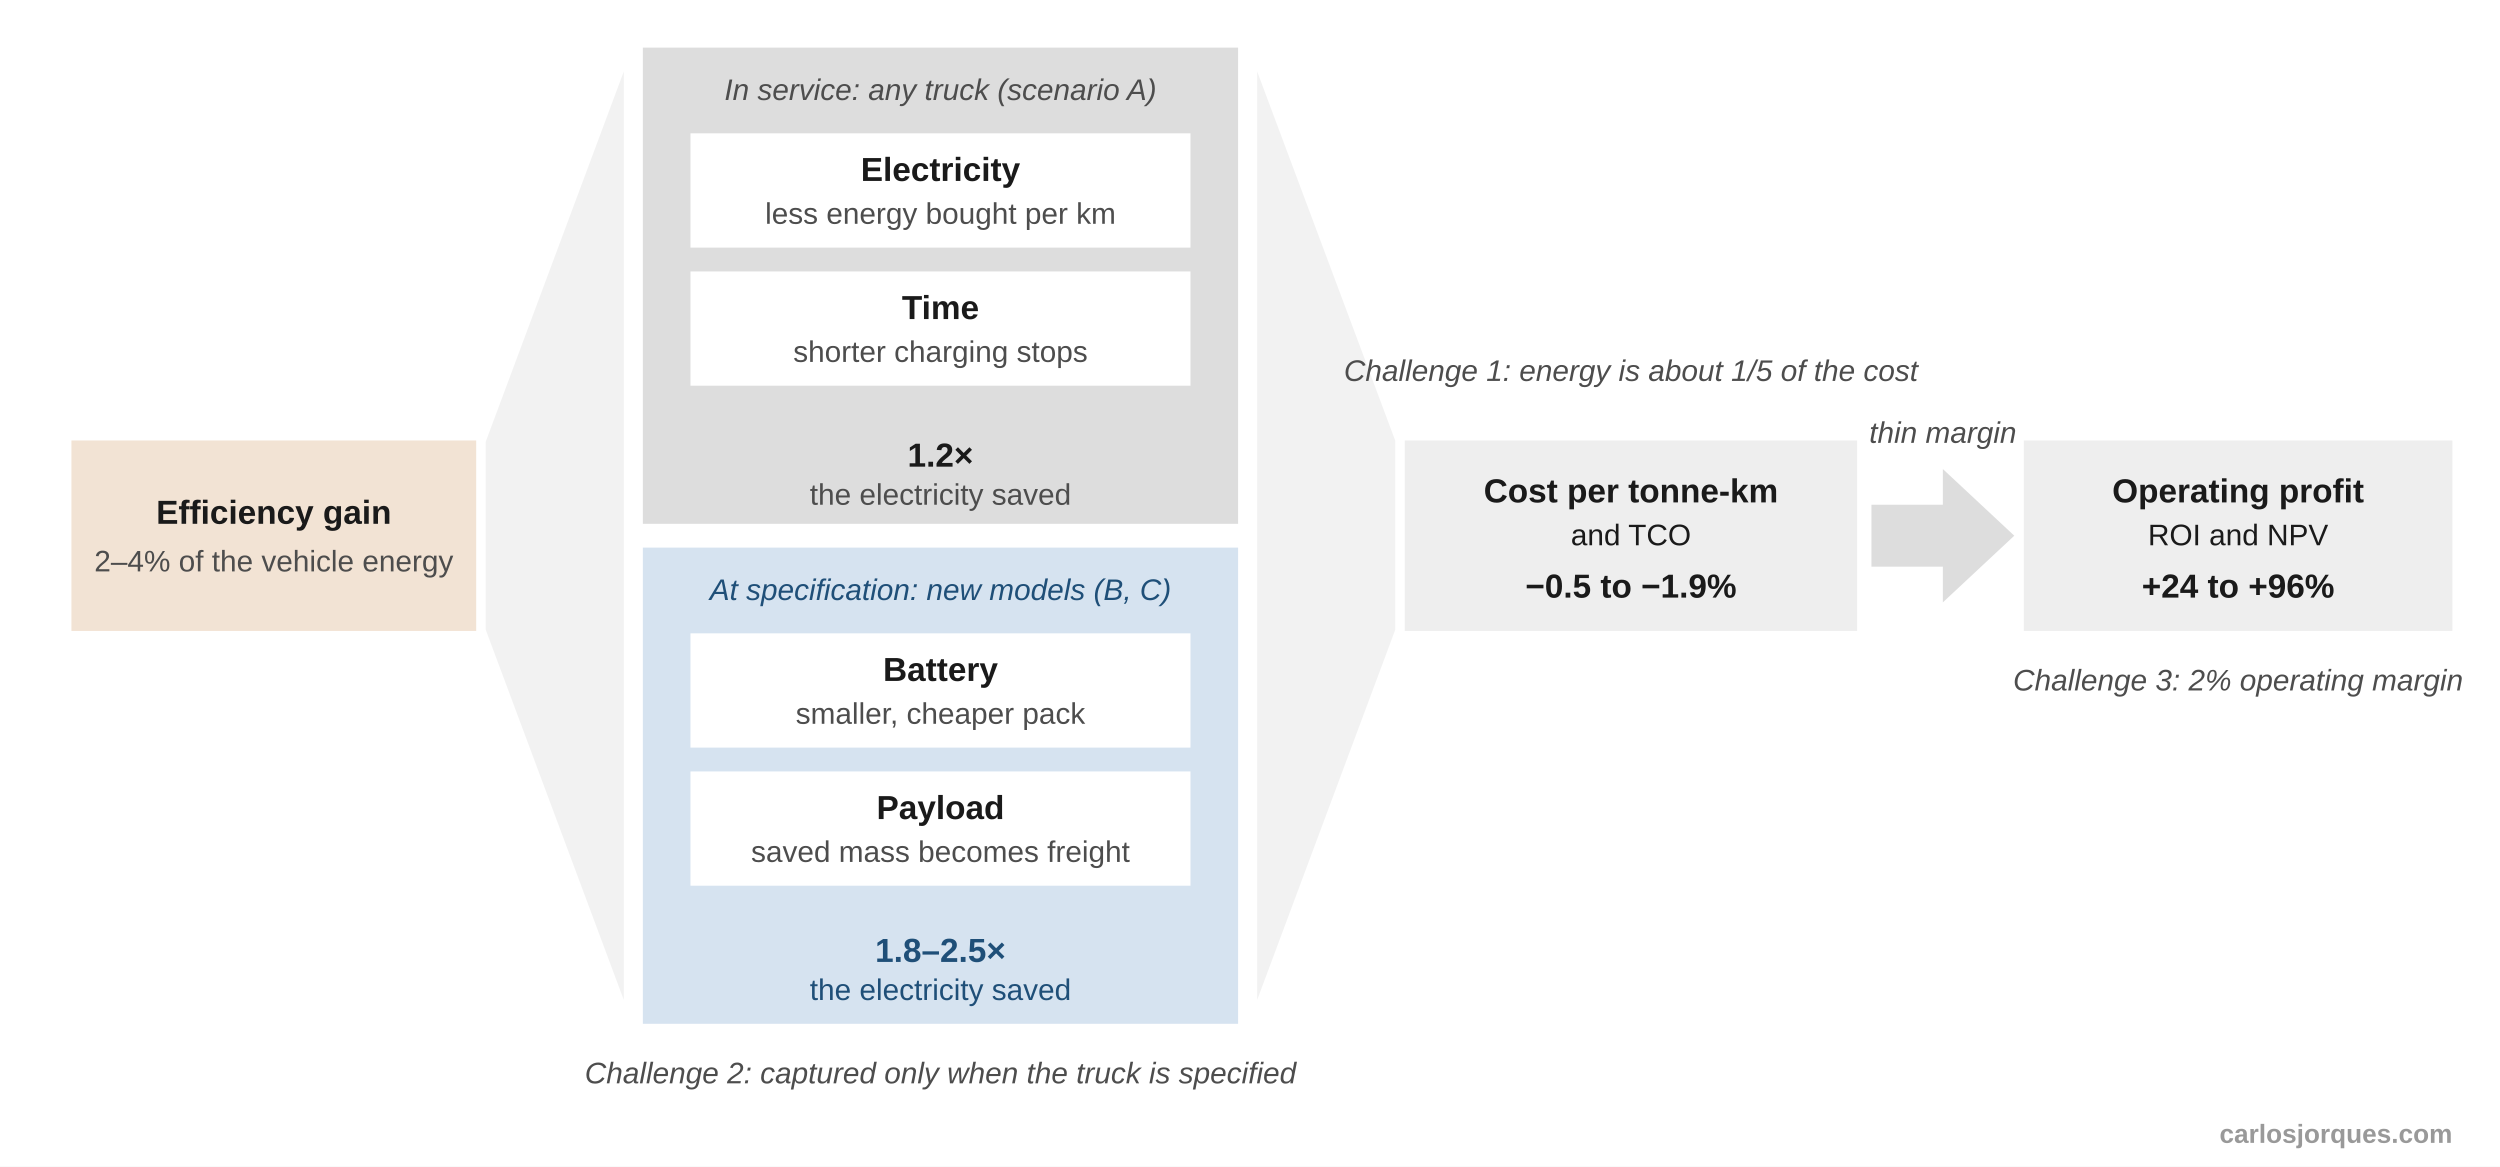
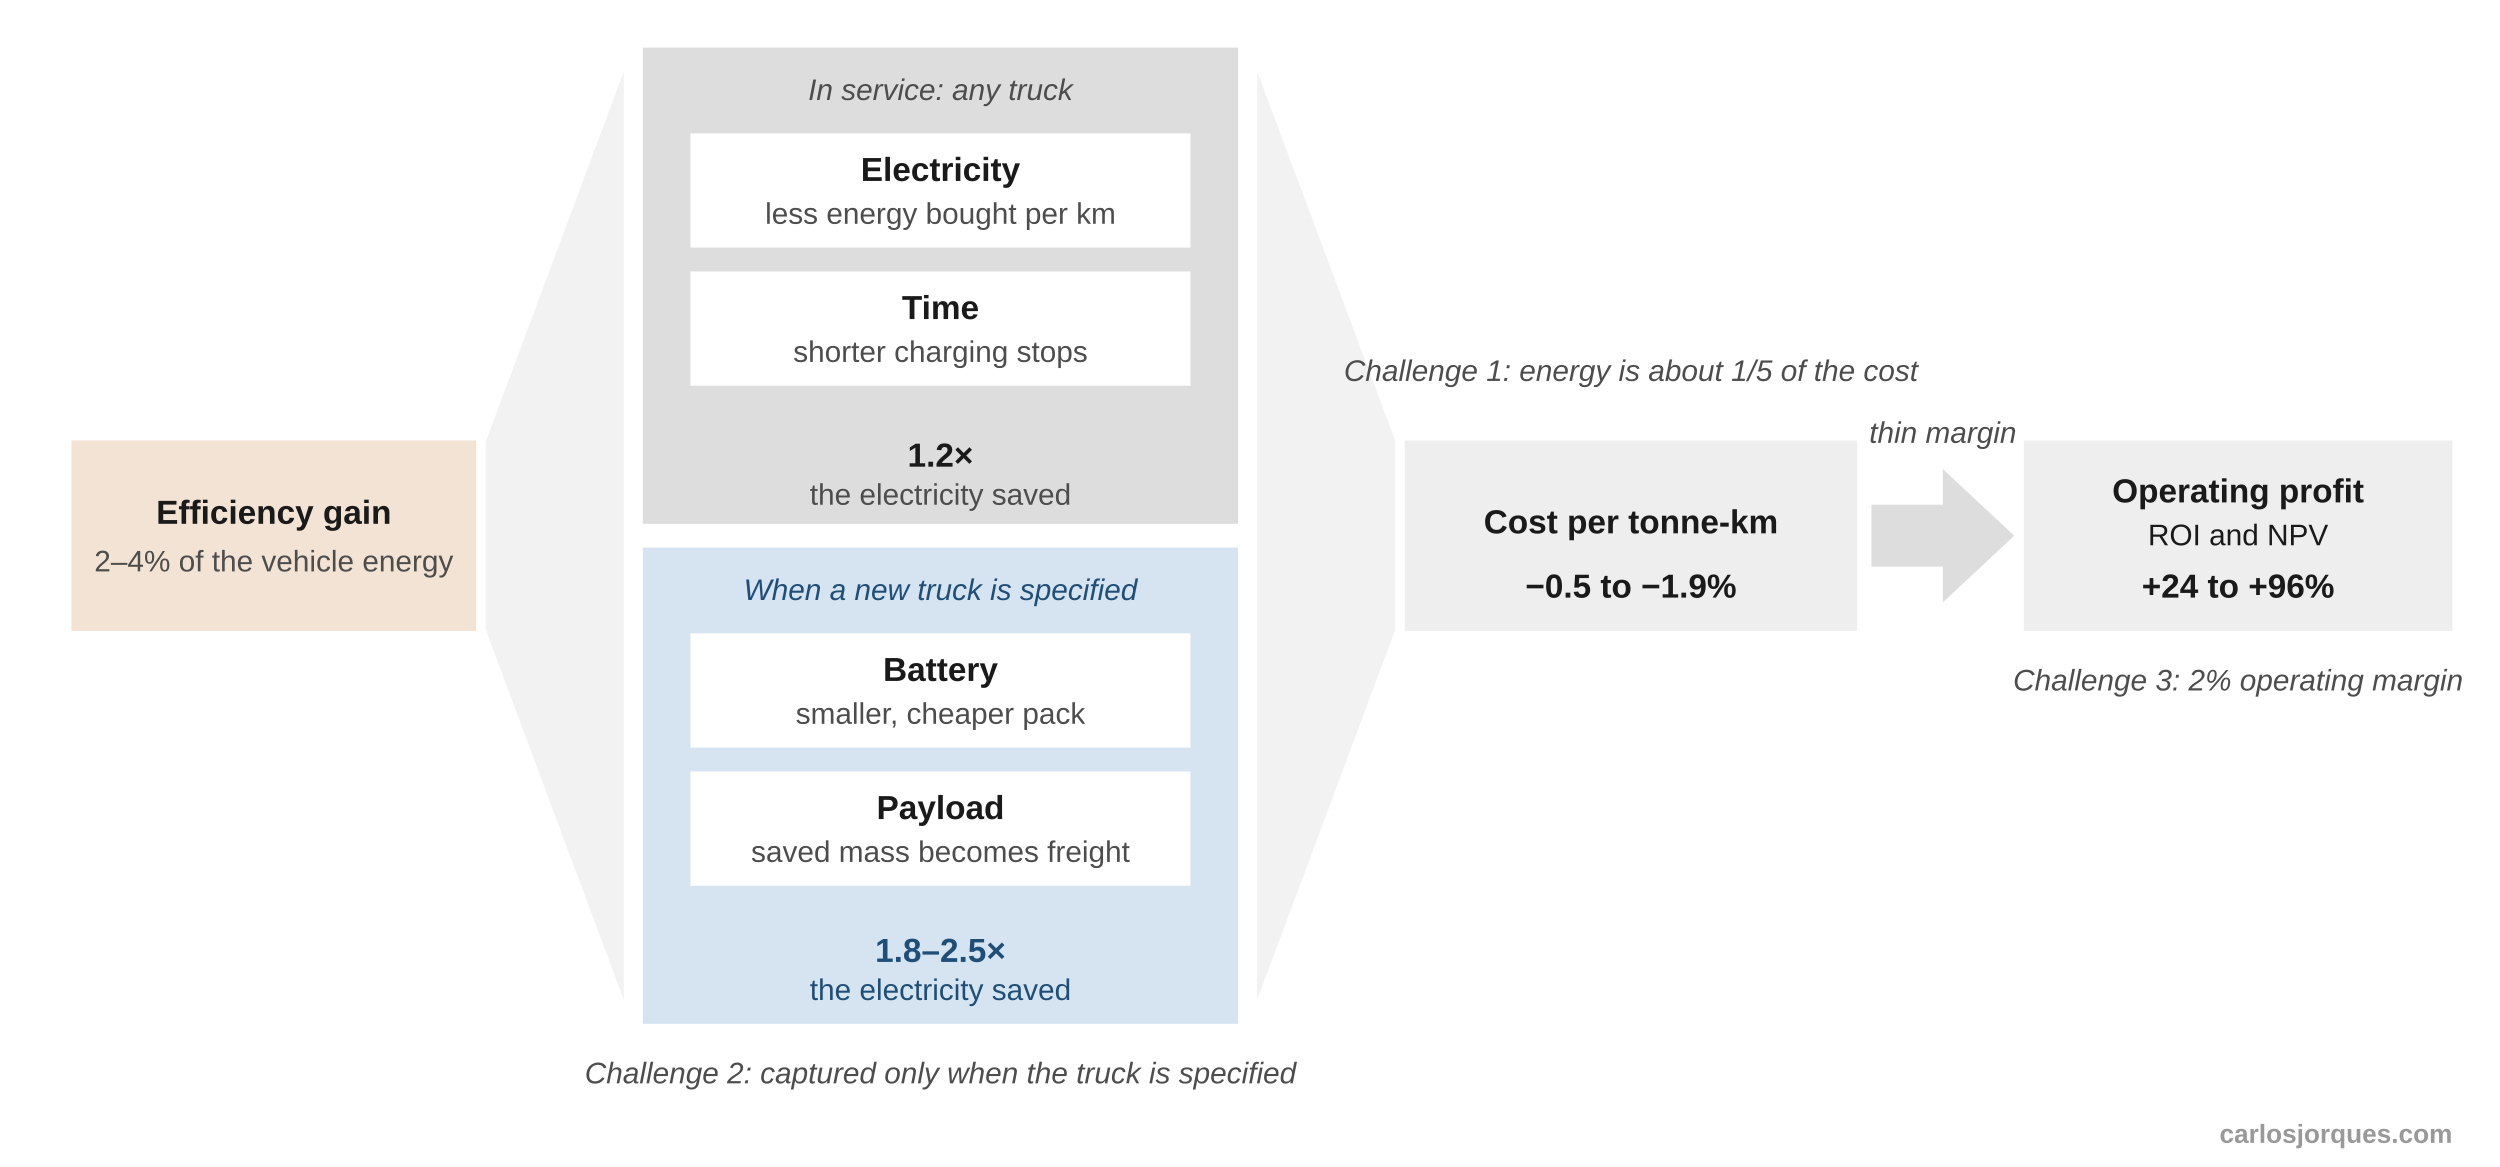
<svg xmlns="http://www.w3.org/2000/svg" width="1050" height="490" viewBox="0 0 1050 490" font-family="Calibri, Arial, Helvetica, sans-serif" version="1.1" id="svg135957">
  <defs id="defs135869">
    <marker id="ak" viewBox="0 0 10 10" refX="9" refY="5" markerWidth="7" markerHeight="7" orient="auto">
      <path d="M0,0 L10,5 L0,10 z" fill="#4d4d4d" id="path135863" />
    </marker>
    <marker id="ao" viewBox="0 0 10 10" refX="9" refY="5" markerWidth="7" markerHeight="7" orient="auto">
      <path d="M0,0 L10,5 L0,10 z" fill="#d98c2b" id="path135866" />
    </marker>
  </defs>
  <rect width="1050" height="490" fill="#ffffff" id="rect135871" />
  <rect x="30" y="185" width="170" height="80" fill="#f2e3d4" stroke="#d98c2b" stroke-width="1.5" id="rect135873" style="stroke:none" />
  <text x="115" y="220" text-anchor="middle" font-size="14px" font-weight="bold" fill="#1a1a1a" id="text135875">Efficiency gain</text>
  <text x="115" y="240" text-anchor="middle" font-size="12.5px" fill="#4d4d4d" id="text135877">2–4% of the vehicle energy</text>
  <path d="M 204,185.528 262,30 V 420 L 204,264.472 Z" fill="#dddddd" id="path135879" style="fill:#f2f2f2;fill-opacity:1" />
  <rect x="270" y="20" width="250" height="200" fill="#f2f2f2" id="rect135881" style="fill:#dddddd;fill-opacity:1" />
-   <text x="395" y="42" text-anchor="middle" font-size="12.5px" font-style="italic" fill="#4d4d4d" id="text135883">In service: any truck (scenario A)</text>
+   <text x="395" y="42" text-anchor="middle" font-size="12.5px" font-style="italic" fill="#4d4d4d" id="text135883">In service: any truck</text>
  <rect x="270" y="230" width="250" height="200" fill="#d6e3f0" id="rect135885" />
-   <text x="395" y="252" text-anchor="middle" font-size="12.5px" font-style="italic" fill="#1f4f78" id="text135887">At specification: new models (B, C)</text>
+   <text x="395" y="252" text-anchor="middle" font-size="12.5px" font-style="italic" fill="#1f4f78" id="text135887">When a new truck is specified</text>
  <g fill="#ffffff" id="g135897">
    <rect x="290" y="56" width="210" height="48" id="rect135889" />
    <rect x="290" y="114" width="210" height="48" id="rect135891" />
    <rect x="290" y="266" width="210" height="48" id="rect135893" />
    <rect x="290" y="324" width="210" height="48" id="rect135895" />
  </g>
  <g text-anchor="middle" fill="#1a1a1a" id="g135923">
    <text x="395" y="76" font-size="14px" font-weight="bold" id="text135899">Electricity</text>
    <text x="395" y="94" font-size="12.5px" fill="#4d4d4d" id="text135901">less energy bought per km</text>
    <text x="395" y="134" font-size="14px" font-weight="bold" id="text135903">Time</text>
    <text x="395" y="152" font-size="12.5px" fill="#4d4d4d" id="text135905">shorter charging stops</text>
    <text x="395" y="286" font-size="14px" font-weight="bold" id="text135907">Battery</text>
    <text x="395" y="304" font-size="12.5px" fill="#4d4d4d" id="text135909">smaller, cheaper pack</text>
    <text x="395" y="344" font-size="14px" font-weight="bold" id="text135911">Payload</text>
    <text x="395" y="362" font-size="12.5px" fill="#4d4d4d" id="text135913">saved mass becomes freight</text>
    <text x="395" y="196" font-size="14px" font-weight="bold" id="text135915">1.2×</text>
    <text x="395" y="212" font-size="12.5px" fill="#4d4d4d" id="text135917">the electricity saved</text>
    <text x="395" y="404" font-size="14px" font-weight="bold" fill="#1f4f78" id="text135919">1.8–2.5×</text>
    <text x="395" y="420" font-size="12.5px" fill="#1f4f78" id="text135921">the electricity saved</text>
  </g>
  <path d="m 528,30 58,155.062 v 79.444 L 528,420 Z" fill="#dddddd" id="path135925" style="fill:#f2f2f2;fill-opacity:1" />
  <rect x="590" y="185" width="190" height="80" fill="#eeeeee" id="rect135927" />
-   <text x="685" y="211" text-anchor="middle" font-size="14px" font-weight="bold" fill="#1a1a1a" id="text135929">Cost per tonne-km</text>
-   <text x="685" y="229" text-anchor="middle" font-size="12.5px" fill="#1a1a1a" id="text135931">and TCO</text>
+   <text x="685" y="224" text-anchor="middle" font-size="14px" font-weight="bold" fill="#1a1a1a" id="text135929">Cost per tonne-km</text>
  <text x="685" y="251" text-anchor="middle" font-size="14px" font-weight="bold" fill="#1a1a1a" id="text135933">−0.5 to −1.9%</text>
  <path d="M786,212 L816,212 L816,197 L846,225 L816,253 L816,238 L786,238 Z" fill="#dddddd" id="path135935" />
  <text x="816" y="186" text-anchor="middle" font-size="12.5px" font-style="italic" fill="#4d4d4d" id="text135937">thin margin</text>
  <rect x="850" y="185" width="180" height="80" fill="#eeeeee" id="rect135939" />
  <text x="940" y="211" text-anchor="middle" font-size="14px" font-weight="bold" fill="#1a1a1a" id="text135941">Operating profit</text>
  <text x="940" y="229" text-anchor="middle" font-size="12.5px" fill="#1a1a1a" id="text135943">ROI and NPV</text>
  <text x="940" y="251" text-anchor="middle" font-size="14px" font-weight="bold" fill="#1a1a1a" id="text135945">+24 to +96%</text>
  <g font-size="12.5px" font-style="italic" fill="#4d4d4d" text-anchor="middle" id="g135953">
    <text x="685" y="160" id="text135947">Challenge 1: energy is about 1/5 of the cost</text>
    <text x="395" y="455" id="text135949">Challenge 2: captured only when the truck is specified</text>
    <text x="940" y="290" id="text135951">Challenge 3: 2% operating margin</text>
  </g>
  <text x="1030" y="480" text-anchor="end" font-size="11px" font-weight="bold" fill="#999999" id="text135955">carlosjorques.com</text>
</svg>
